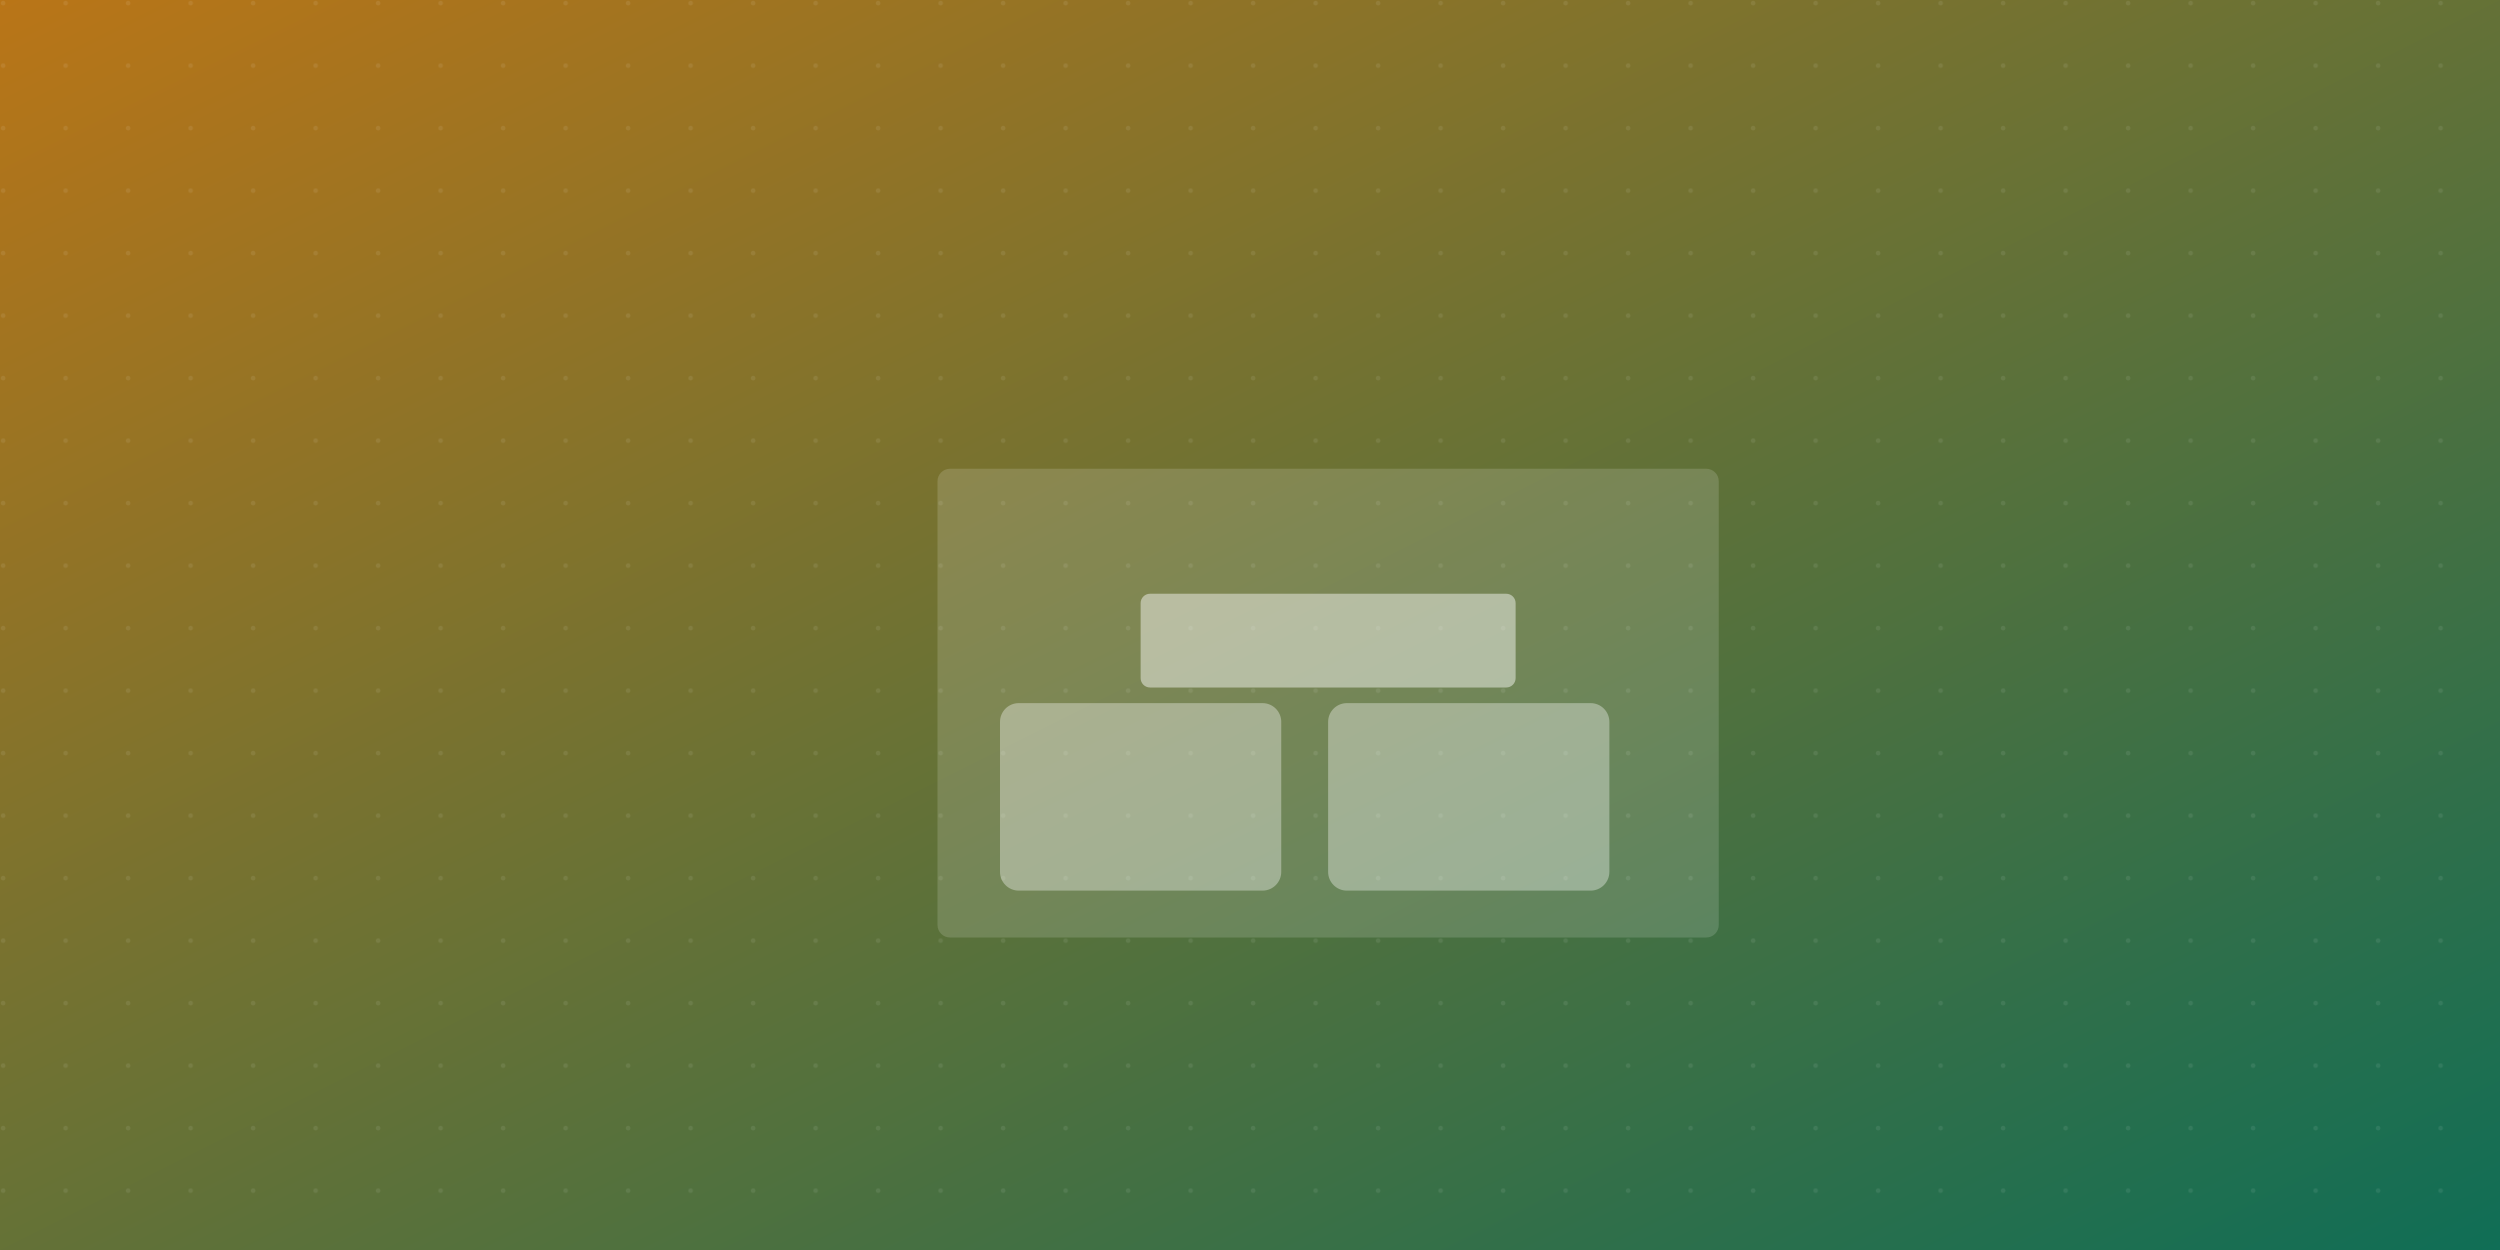
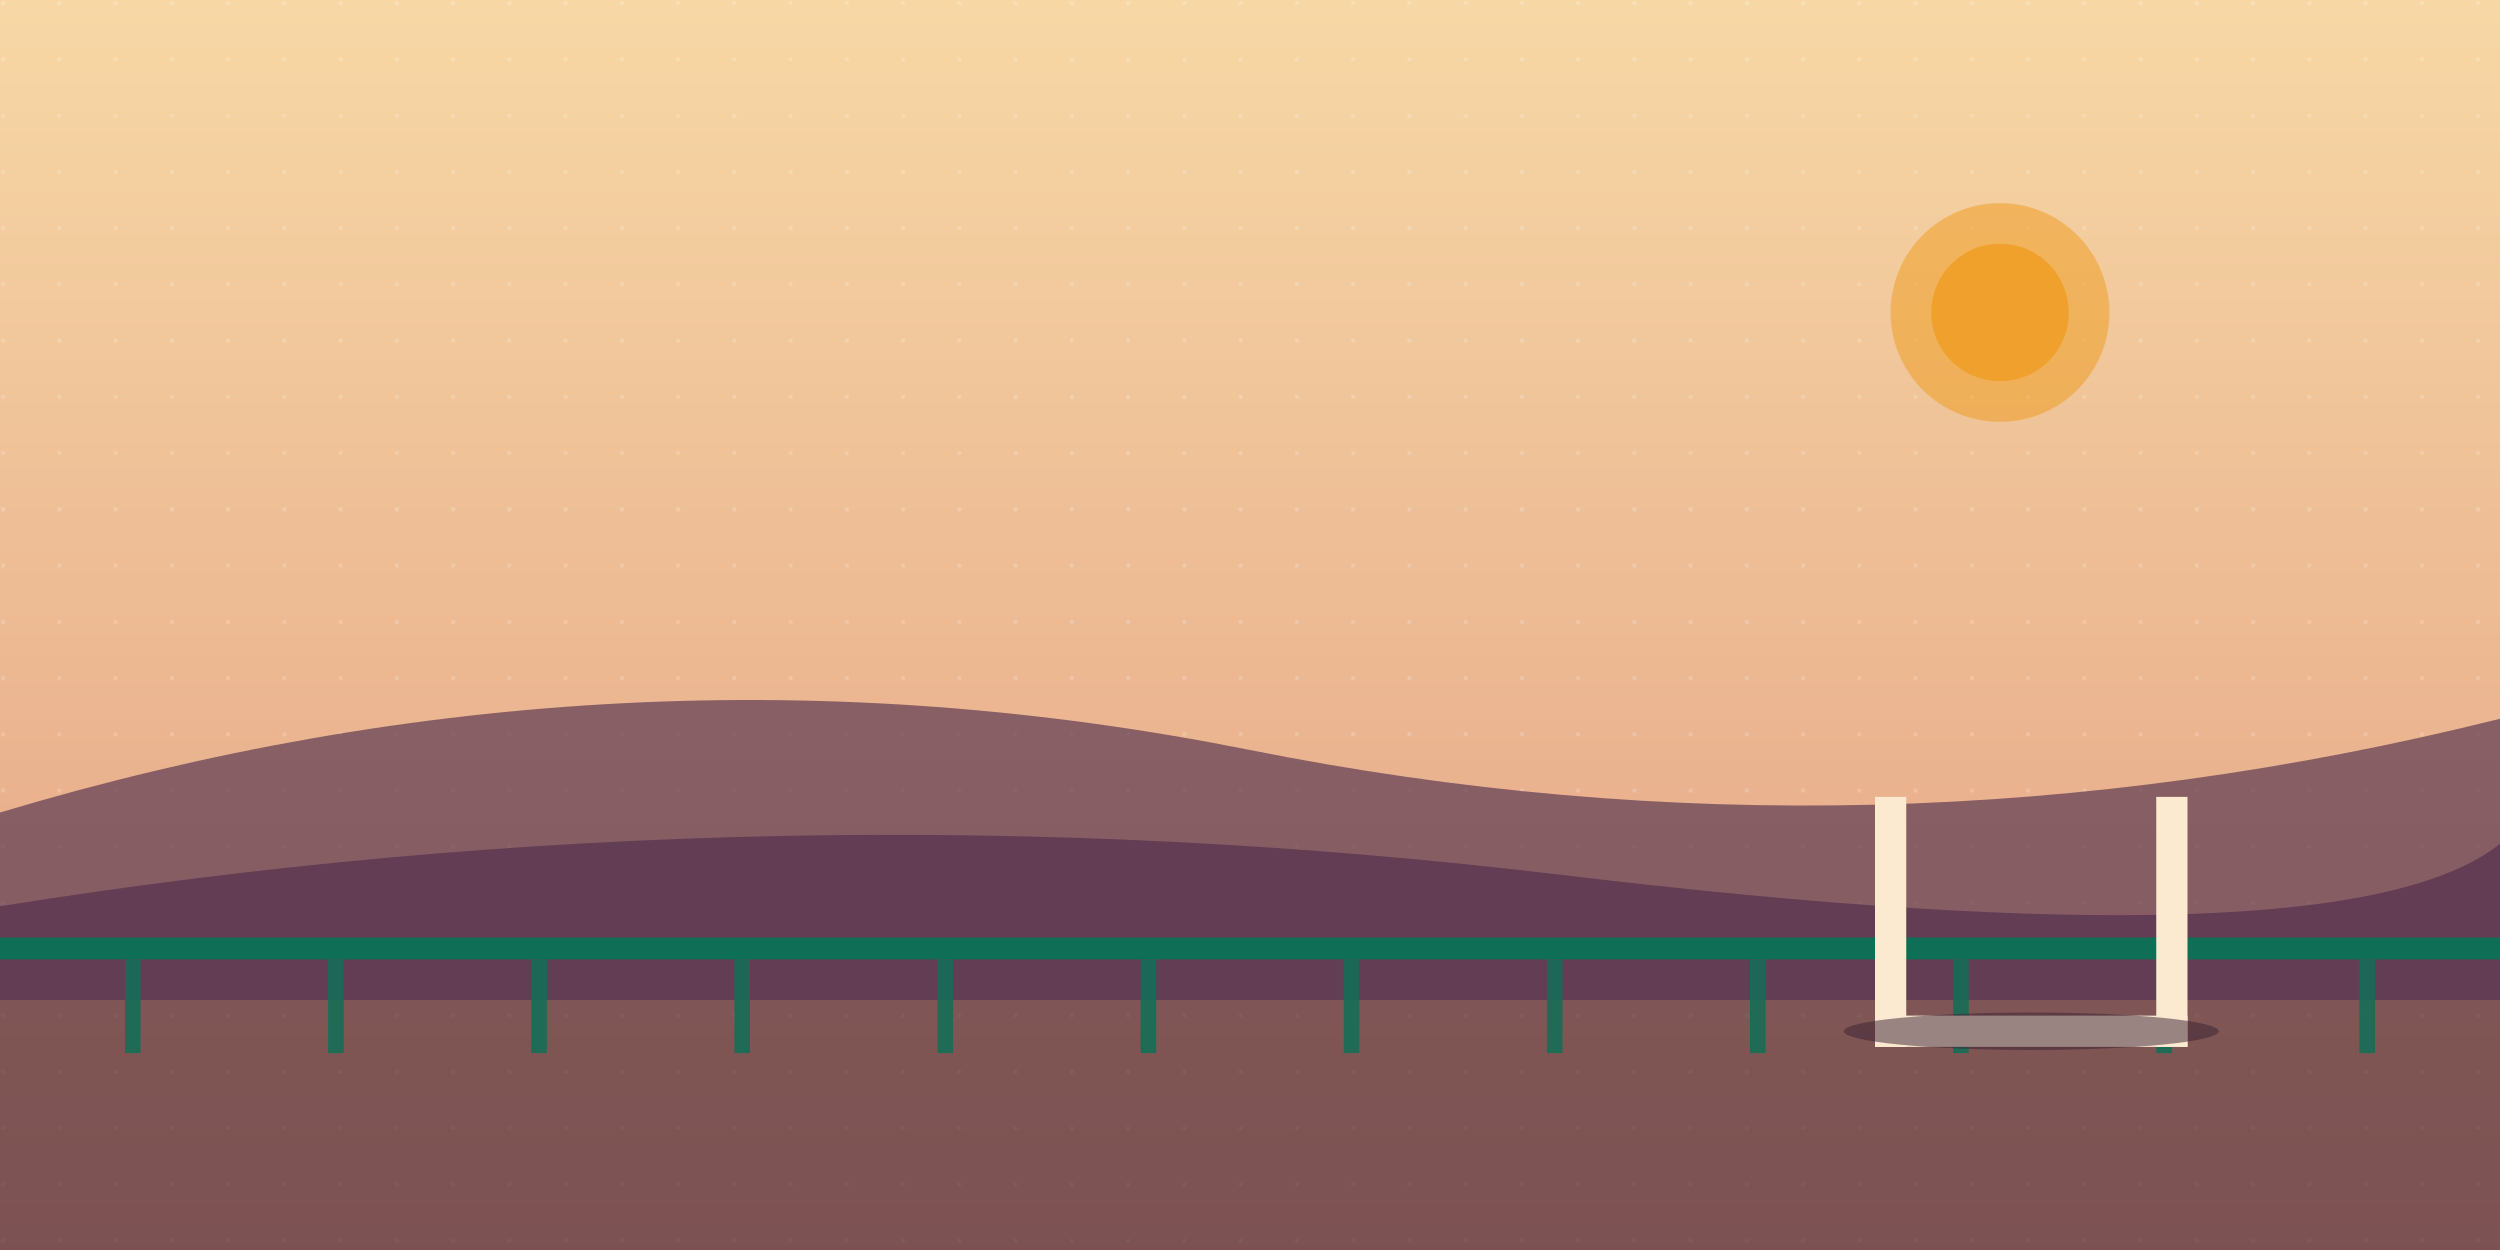
<svg xmlns="http://www.w3.org/2000/svg" viewBox="0 0 1600 800" preserveAspectRatio="xMidYMid slice">
  <defs>
-     <linearGradient id="g" x1="0" y1="0" x2="1" y2="1">
-       <stop offset="0" stop-color="#BA7517" />
-       <stop offset="1" stop-color="#0F6E56" />
+     <linearGradient id="sky" x1="0" y1="0" x2="0" y2="1">
+       <stop offset="0" stop-color="#F7D8A5" />
+       <stop offset="1" stop-color="#E29C82" />
    </linearGradient>
-     <pattern id="dots" width="40" height="40" patternUnits="userSpaceOnUse">
-       <circle cx="2" cy="2" r="1.5" fill="white" opacity="0.08" />
+     <linearGradient id="wallG" x1="0" y1="0" x2="0" y2="1">
+       <stop offset="0" stop-color="#FBE9D0" />
+       <stop offset="1" stop-color="#FBE9D0" stop-opacity="0.85" />
+     </linearGradient>
+     <pattern id="dots" width="36" height="36" patternUnits="userSpaceOnUse">
+       <circle cx="2" cy="2" r="1.4" fill="white" opacity="0.18" />
    </pattern>
  </defs>
-   <rect width="1600" height="800" fill="url(#g)" />
+   <rect width="1600" height="800" fill="url(#sky)" />
  <rect width="1600" height="800" fill="url(#dots)" />
-   <rect x="600" y="300" width="500" height="300" fill="white" opacity="0.15" rx="8" />
-   <rect x="640" y="450" width="180" height="120" fill="white" opacity="0.35" rx="12" />
-   <rect x="850" y="450" width="180" height="120" fill="white" opacity="0.35" rx="12" />
-   <rect x="730" y="380" width="240" height="60" fill="white" opacity="0.45" rx="6" />
+   <circle cx="1280" cy="200" r="70" fill="#EF9F27" opacity="0.55" />
+   <circle cx="1280" cy="200" r="44" fill="#EF9F27" opacity="0.9" />
+   <path d="M 0 520 Q 400 400 800 480 T 1600 460 L 1600 640 L 0 640 Z" fill="#5E3A52" opacity="0.7" />
+   <path d="M 0 580 Q 500 500 1000 560 T 1600 540 L 1600 640 L 0 640 Z" fill="#5E3A52" opacity="0.9" />
+   <rect x="0" y="640" width="1600" height="160" fill="#3A2032" opacity="0.6" />
+   <rect x="0" y="600" width="1600" height="14" fill="#0F6E56" />
+   <rect x="80" y="614" width="10" height="60" fill="#0F6E56" opacity="0.85" />
+   <rect x="210" y="614" width="10" height="60" fill="#0F6E56" opacity="0.85" />
+   <rect x="340" y="614" width="10" height="60" fill="#0F6E56" opacity="0.85" />
+   <rect x="470" y="614" width="10" height="60" fill="#0F6E56" opacity="0.85" />
+   <rect x="600" y="614" width="10" height="60" fill="#0F6E56" opacity="0.85" />
+   <rect x="730" y="614" width="10" height="60" fill="#0F6E56" opacity="0.85" />
+   <rect x="860" y="614" width="10" height="60" fill="#0F6E56" opacity="0.85" />
+   <rect x="990" y="614" width="10" height="60" fill="#0F6E56" opacity="0.85" />
+   <rect x="1120" y="614" width="10" height="60" fill="#0F6E56" opacity="0.85" />
+   <rect x="1250" y="614" width="10" height="60" fill="#0F6E56" opacity="0.85" />
+   <rect x="1380" y="614" width="10" height="60" fill="#0F6E56" opacity="0.85" />
+   <rect x="1510" y="614" width="10" height="60" fill="#0F6E56" opacity="0.85" />
+   <rect x="1200" y="650" width="200" height="20" fill="#FBE9D0" />
+   <rect x="1200" y="510" width="20" height="160" fill="#FBE9D0" />
+   <rect x="1380" y="510" width="20" height="160" fill="#FBE9D0" />
+   <ellipse cx="1300" cy="660" rx="120" ry="12" fill="#3A2032" opacity="0.5" />
</svg>
